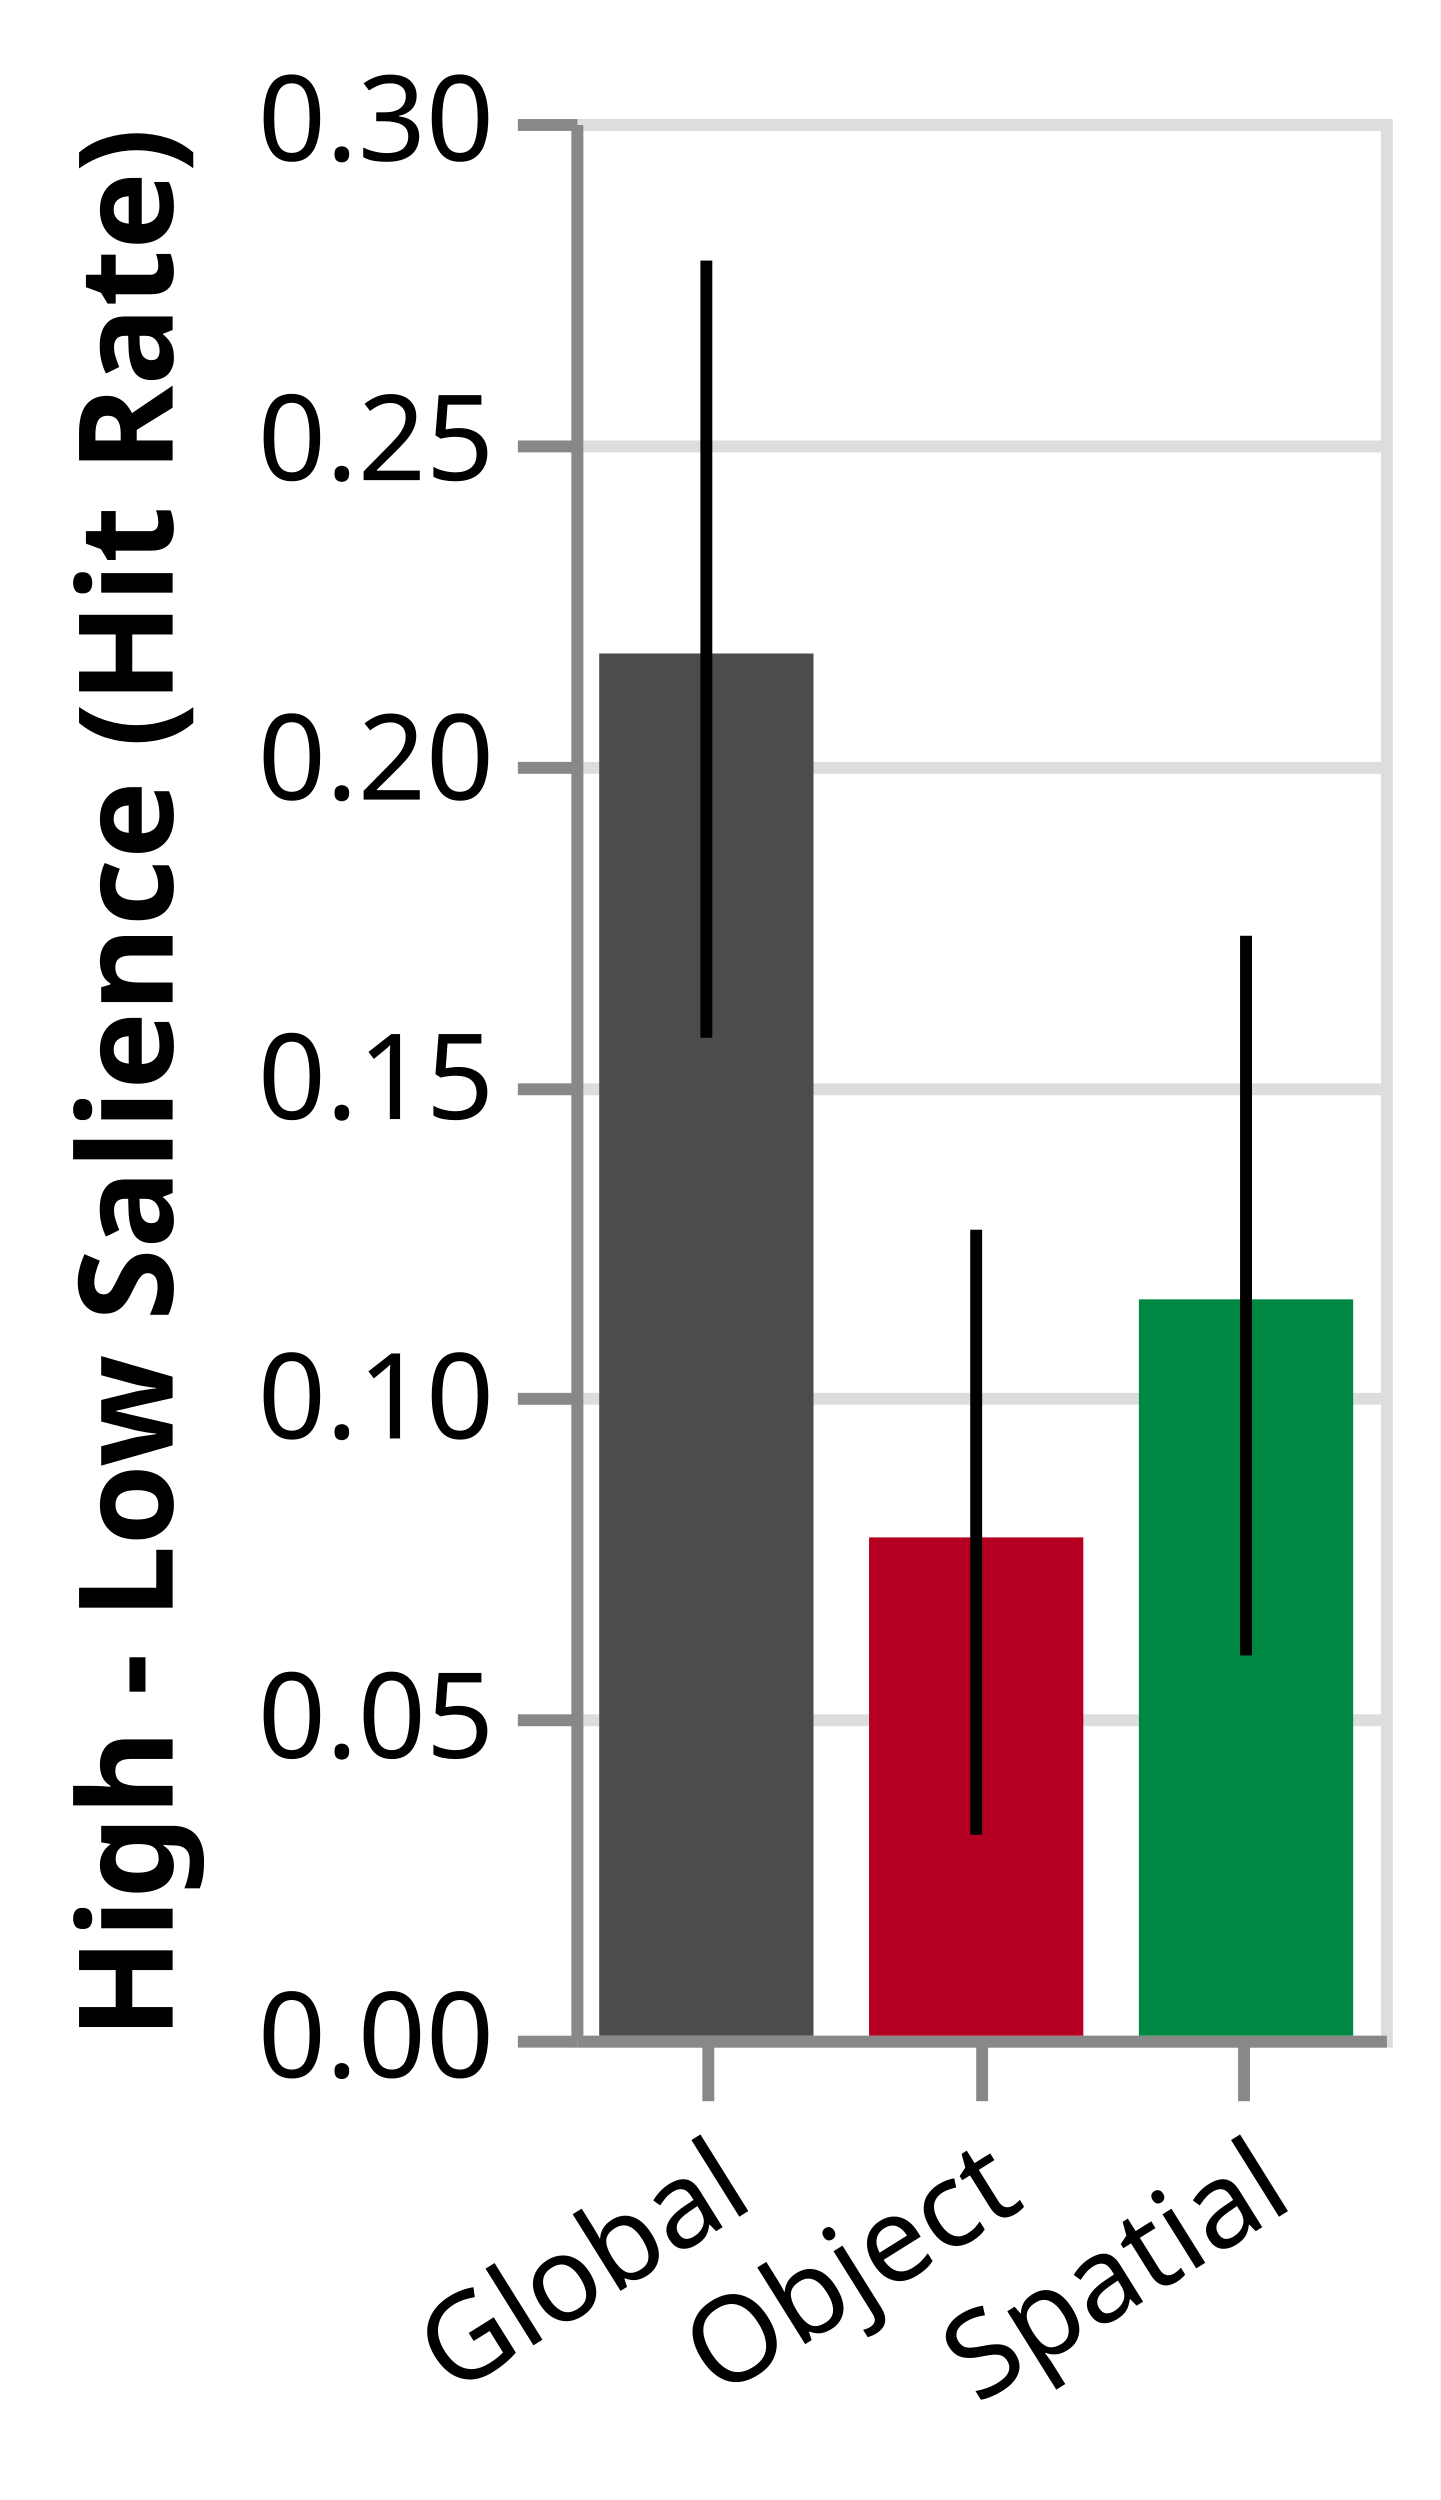
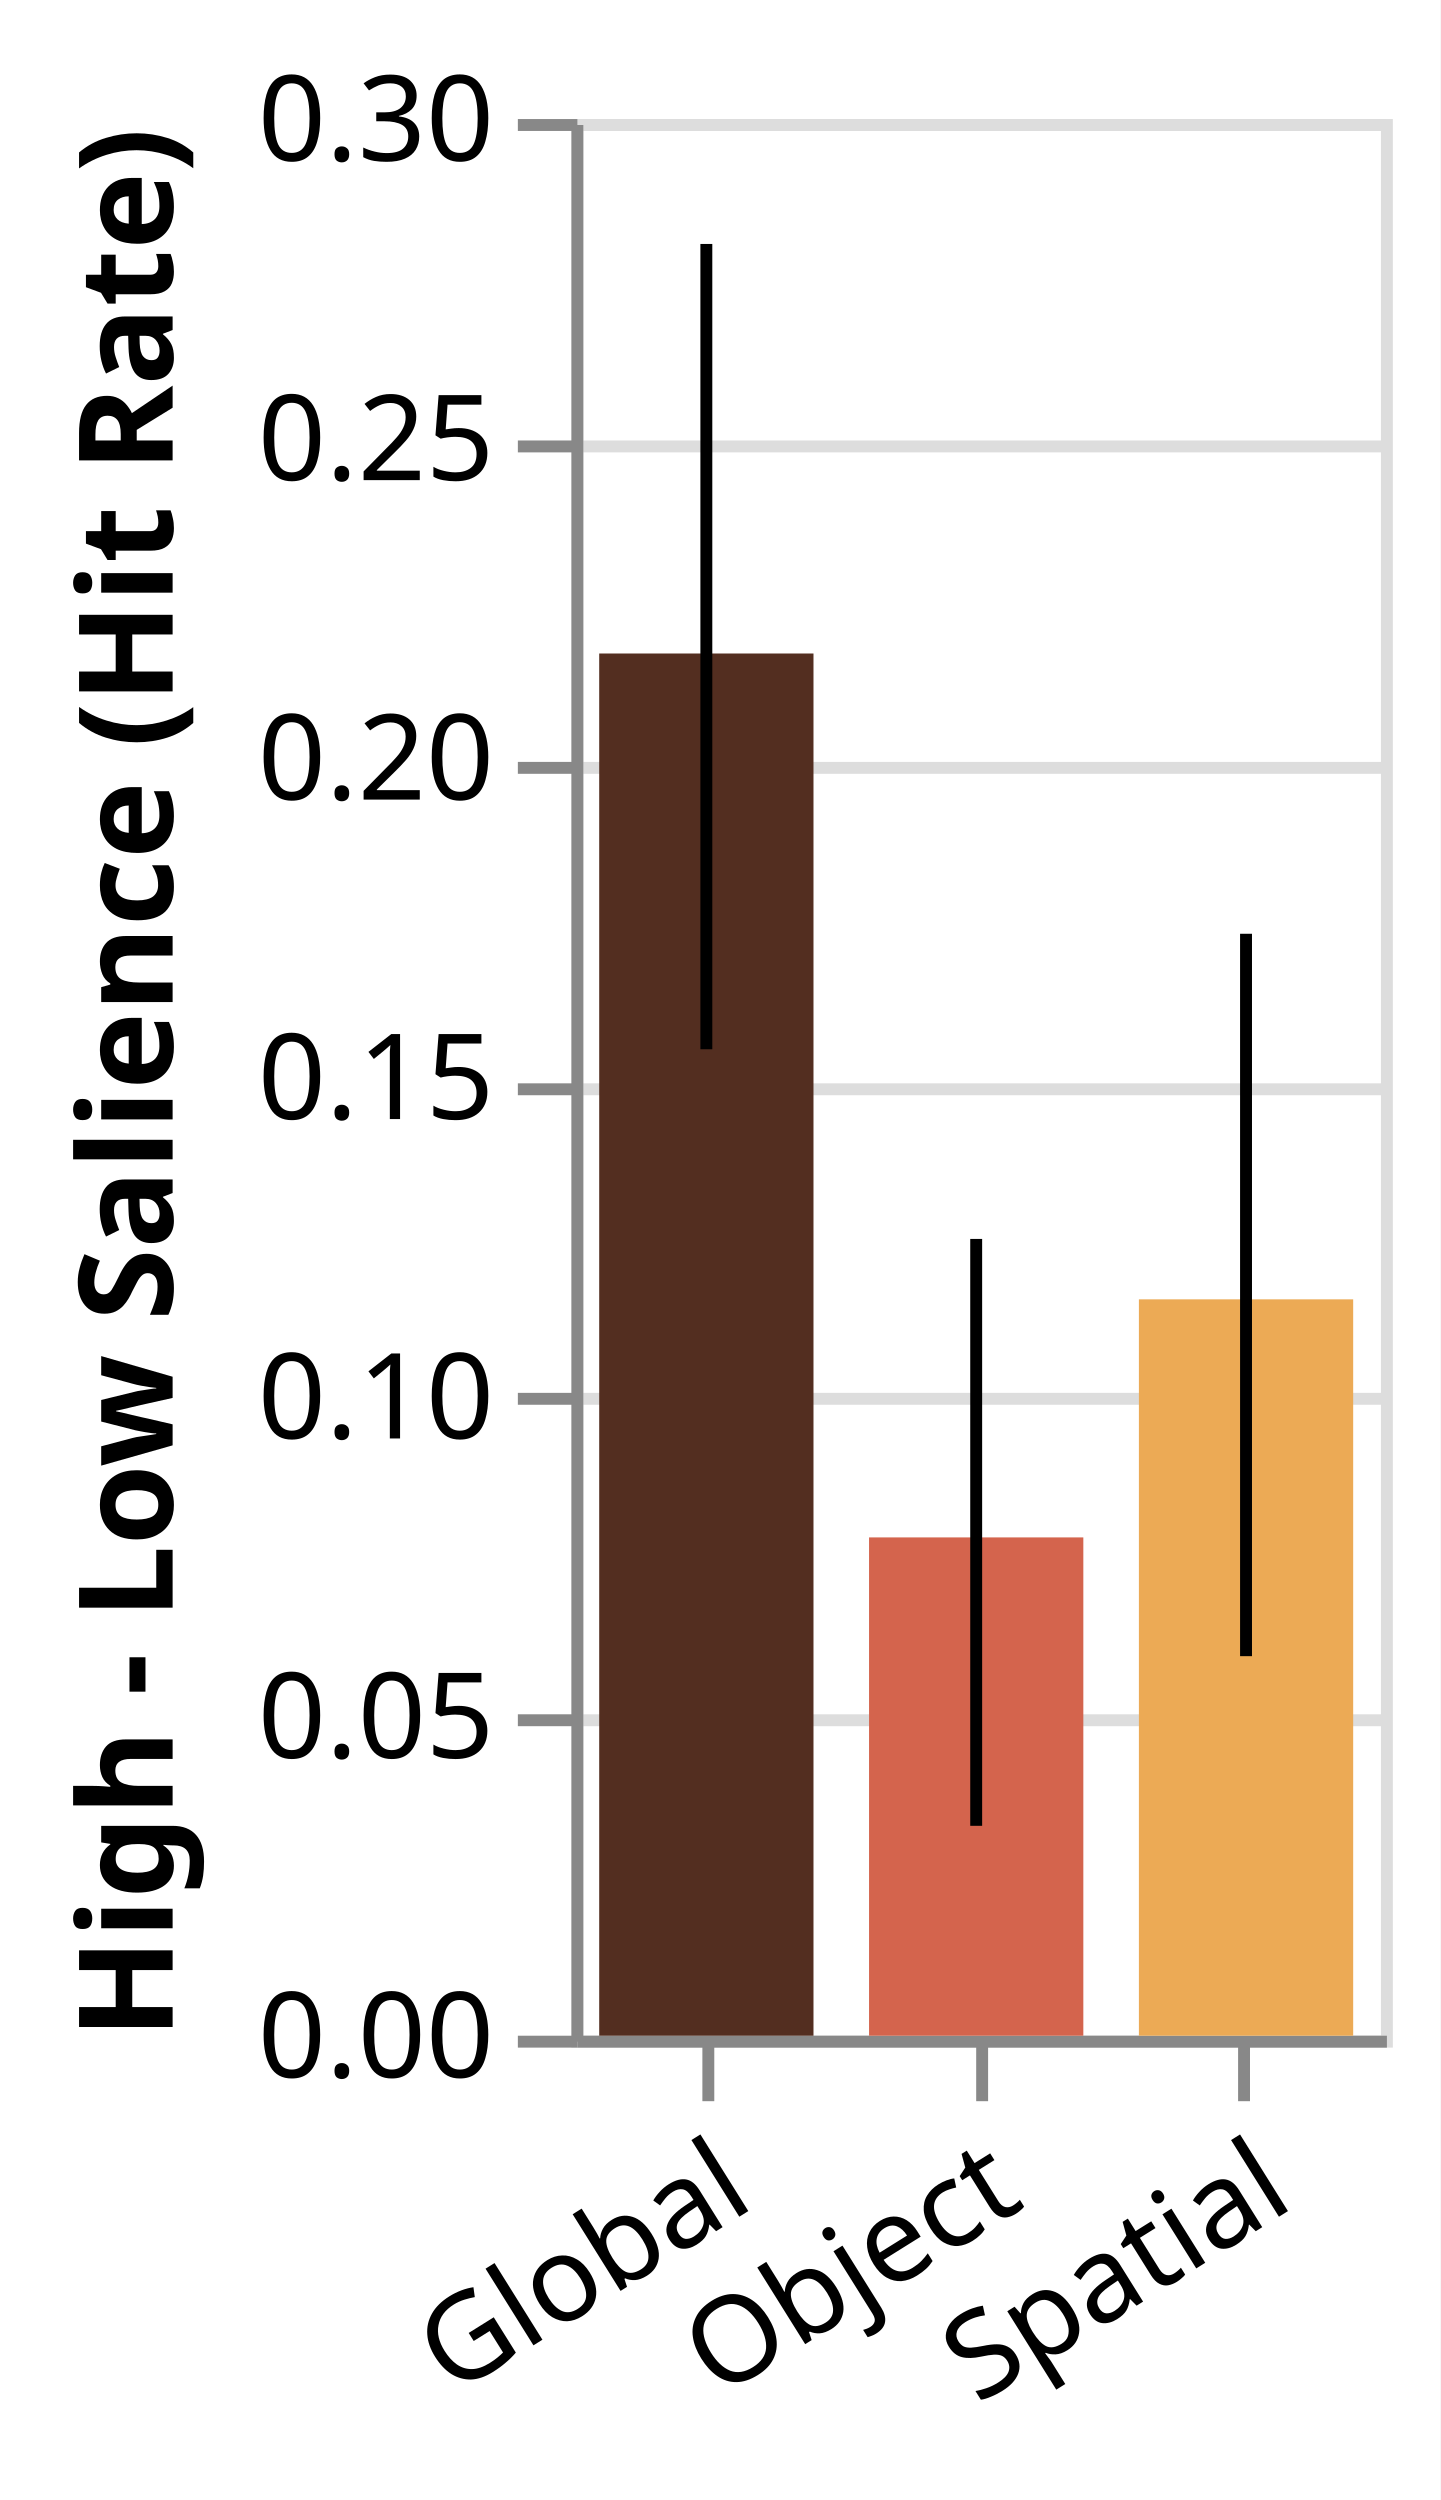
<svg xmlns="http://www.w3.org/2000/svg" class="marks" width="121" height="210" viewBox="0 0 121 210" version="1.1">
  <rect width="121" height="210" fill="white" />
  <g fill="none" stroke-miterlimit="10" transform="translate(48,10)">
    <g class="mark-group role-frame root" role="graphics-object" aria-roledescription="group mark container">
      <g transform="translate(0,0)">
        <path class="background" aria-hidden="true" d="M0.5,0.5h68v161h-68Z" stroke="#ddd" />
        <g>
          <g class="mark-group role-axis" aria-hidden="true">
            <g transform="translate(0.5,0.5)">
              <path class="background" aria-hidden="true" d="M0,0h0v0h0Z" pointer-events="none" />
              <g>
                <g class="mark-rule role-axis-grid" pointer-events="none">
                  <line transform="translate(0,161)" x2="68" y2="0" stroke="#ddd" stroke-width="1" opacity="1" />
                  <line transform="translate(0,134)" x2="68" y2="0" stroke="#ddd" stroke-width="1" opacity="1" />
                  <line transform="translate(0,107)" x2="68" y2="0" stroke="#ddd" stroke-width="1" opacity="1" />
                  <line transform="translate(0,81)" x2="68" y2="0" stroke="#ddd" stroke-width="1" opacity="1" />
                  <line transform="translate(0,54)" x2="68" y2="0" stroke="#ddd" stroke-width="1" opacity="1" />
                  <line transform="translate(0,27)" x2="68" y2="0" stroke="#ddd" stroke-width="1" opacity="1" />
                  <line transform="translate(0,0)" x2="68" y2="0" stroke="#ddd" stroke-width="1" opacity="1" />
                </g>
              </g>
              <path class="foreground" aria-hidden="true" d="" pointer-events="none" display="none" />
            </g>
          </g>
          <g class="mark-group role-axis" role="graphics-symbol" aria-roledescription="axis" aria-label="X-axis for a discrete scale with 3 values: global, object, spatial">
            <g transform="translate(0.5,161.5)">
              <path class="background" aria-hidden="true" d="M0,0h0v0h0Z" pointer-events="none" />
              <g>
                <g class="mark-rule role-axis-tick" pointer-events="none">
                  <line transform="translate(11,0)" x2="0" y2="5" stroke="#888" stroke-width="1" opacity="1" />
                  <line transform="translate(34,0)" x2="0" y2="5" stroke="#888" stroke-width="1" opacity="1" />
                  <line transform="translate(56,0)" x2="0" y2="5" stroke="#888" stroke-width="1" opacity="1" />
                </g>
                <g class="mark-text role-axis-label" pointer-events="none">
                  <text text-anchor="end" transform="translate(10.83333,7) rotate(328) translate(0,8)" font-family="sans-serif" font-size="10px" fill="#000" opacity="1">Global</text>
                  <text text-anchor="end" transform="translate(33.5,7) rotate(328) translate(0,8)" font-family="sans-serif" font-size="10px" fill="#000" opacity="1">Object</text>
                  <text text-anchor="end" transform="translate(56.16667,7) rotate(328) translate(0,8)" font-family="sans-serif" font-size="10px" fill="#000" opacity="1">Spatial</text>
                </g>
                <g class="mark-rule role-axis-domain" pointer-events="none">
                  <line transform="translate(0,0)" x2="68" y2="0" stroke="#888" stroke-width="1" opacity="1" />
                </g>
              </g>
              <path class="foreground" aria-hidden="true" d="" pointer-events="none" display="none" />
            </g>
          </g>
          <g class="mark-group role-axis" role="graphics-symbol" aria-roledescription="axis" aria-label="Y-axis titled 'High - Low Salience (Hit Rate)' for a linear scale with values from 0.00 to 0.30">
            <g transform="translate(0.5,0.5)">
              <path class="background" aria-hidden="true" d="M0,0h0v0h0Z" pointer-events="none" />
              <g>
                <g class="mark-rule role-axis-tick" pointer-events="none">
                  <line transform="translate(0,161)" x2="-5" y2="0" stroke="#888" stroke-width="1" opacity="1" />
                  <line transform="translate(0,134)" x2="-5" y2="0" stroke="#888" stroke-width="1" opacity="1" />
                  <line transform="translate(0,107)" x2="-5" y2="0" stroke="#888" stroke-width="1" opacity="1" />
                  <line transform="translate(0,81)" x2="-5" y2="0" stroke="#888" stroke-width="1" opacity="1" />
                  <line transform="translate(0,54)" x2="-5" y2="0" stroke="#888" stroke-width="1" opacity="1" />
                  <line transform="translate(0,27)" x2="-5" y2="0" stroke="#888" stroke-width="1" opacity="1" />
                  <line transform="translate(0,0)" x2="-5" y2="0" stroke="#888" stroke-width="1" opacity="1" />
                </g>
                <g class="mark-text role-axis-label" pointer-events="none">
                  <text text-anchor="end" transform="translate(-7,164)" font-family="sans-serif" font-size="10px" fill="#000" opacity="1">0.00</text>
                  <text text-anchor="end" transform="translate(-7,137.1667)" font-family="sans-serif" font-size="10px" fill="#000" opacity="1">0.05</text>
                  <text text-anchor="end" transform="translate(-7,110.3333)" font-family="sans-serif" font-size="10px" fill="#000" opacity="1">0.10</text>
                  <text text-anchor="end" transform="translate(-7,83.5)" font-family="sans-serif" font-size="10px" fill="#000" opacity="1">0.15</text>
                  <text text-anchor="end" transform="translate(-7,56.66667)" font-family="sans-serif" font-size="10px" fill="#000" opacity="1">0.20</text>
                  <text text-anchor="end" transform="translate(-7,29.83333)" font-family="sans-serif" font-size="10px" fill="#000" opacity="1">0.25</text>
                  <text text-anchor="end" transform="translate(-7,3)" font-family="sans-serif" font-size="10px" fill="#000" opacity="1">0.30</text>
                </g>
                <g class="mark-rule role-axis-domain" pointer-events="none">
                  <line transform="translate(0,161)" x2="0" y2="-161" stroke="#888" stroke-width="1" opacity="1" />
                </g>
                <g class="mark-text role-axis-title" pointer-events="none">
                  <text text-anchor="middle" transform="translate(-32,80.5) rotate(-90) translate(0,-2)" font-family="sans-serif" font-size="11px" font-weight="bold" fill="#000" opacity="1">High - Low Salience (Hit Rate)</text>
                </g>
              </g>
              <path class="foreground" aria-hidden="true" d="" pointer-events="none" display="none" />
            </g>
          </g>
          <g class="mark-rect role-mark layer_0_marks" role="graphics-object" aria-roledescription="rect mark container">
-             <path aria-label=": global; condition: global; High - Low Salience (Hit Rate): 0.216346646185" role="graphics-symbol" aria-roledescription="bar" d="M2.333,44.894h18v116.106h-18Z" fill="#4C4C4C" />
-             <path aria-label=": object; condition: object; High - Low Salience (Hit Rate): 0.0779953917051" role="graphics-symbol" aria-roledescription="bar" d="M25,119.142h18v41.858h-18Z" fill="#B50021" />
-             <path aria-label=": spatial; condition: spatial; High - Low Salience (Hit Rate): 0.115258576549" role="graphics-symbol" aria-roledescription="bar" d="M47.667,99.145h18v61.855h-18Z" fill="#008842" />
+             <path aria-label=": global; condition: global; High - Low Salience (Hit Rate): 0.216346646185" role="graphics-symbol" aria-roledescription="bar" d="M2.333,44.894h18v116.106h-18Z" fill="#532E20" />
+             <path aria-label=": object; condition: object; High - Low Salience (Hit Rate): 0.0779953917051" role="graphics-symbol" aria-roledescription="bar" d="M25,119.142h18v41.858h-18Z" fill="#D4644D" />
+             <path aria-label=": spatial; condition: spatial; High - Low Salience (Hit Rate): 0.115258576549" role="graphics-symbol" aria-roledescription="bar" d="M47.667,99.145h18v61.855h-18Z" fill="#ECAA55" />
          </g>
          <g class="mark-rule role-mark layer_1_marks" role="graphics-object" aria-roledescription="rule mark container">
-             <line aria-label=": global; upper_lower: 0.277848342294; upper: 0.277848342294; lower: 0.156201516897" role="graphics-symbol" aria-roledescription="errorbar" transform="translate(11.33333,77.17185)" x2="0" y2="-65.284" stroke="black" />
-             <line aria-label=": object; upper_lower: 0.126153513825; upper: 0.126153513825; lower: 0.0314506528418" role="graphics-symbol" aria-roledescription="errorbar" transform="translate(34,144.1215)" x2="0" y2="-50.824" stroke="black" />
-             <line aria-label=": spatial; upper_lower: 0.172164938556; upper: 0.172164938556; lower: 0.0595201292883" role="graphics-symbol" aria-roledescription="errorbar" transform="translate(56.66667,129.0575)" x2="0" y2="-60.453" stroke="black" />
+             <line aria-label=": global; upper_lower: 0.280449948797; upper: 0.280449948797; lower: 0.154402681772" role="graphics-symbol" aria-roledescription="errorbar" transform="translate(11.33333,78.13723)" x2="0" y2="-67.645" stroke="black" />
+             <line aria-label=": object; upper_lower: 0.124713421659; upper: 0.124713421659; lower: 0.0328528225806" role="graphics-symbol" aria-roledescription="errorbar" transform="translate(34,143.369)" x2="0" y2="-49.299" stroke="black" />
+             <line aria-label=": spatial; upper_lower: 0.172479038658; upper: 0.172479038658; lower: 0.0594079621096" role="graphics-symbol" aria-roledescription="errorbar" transform="translate(56.66667,129.1177)" x2="0" y2="-60.681" stroke="black" />
          </g>
        </g>
        <path class="foreground" aria-hidden="true" d="" display="none" />
      </g>
    </g>
  </g>
</svg>
